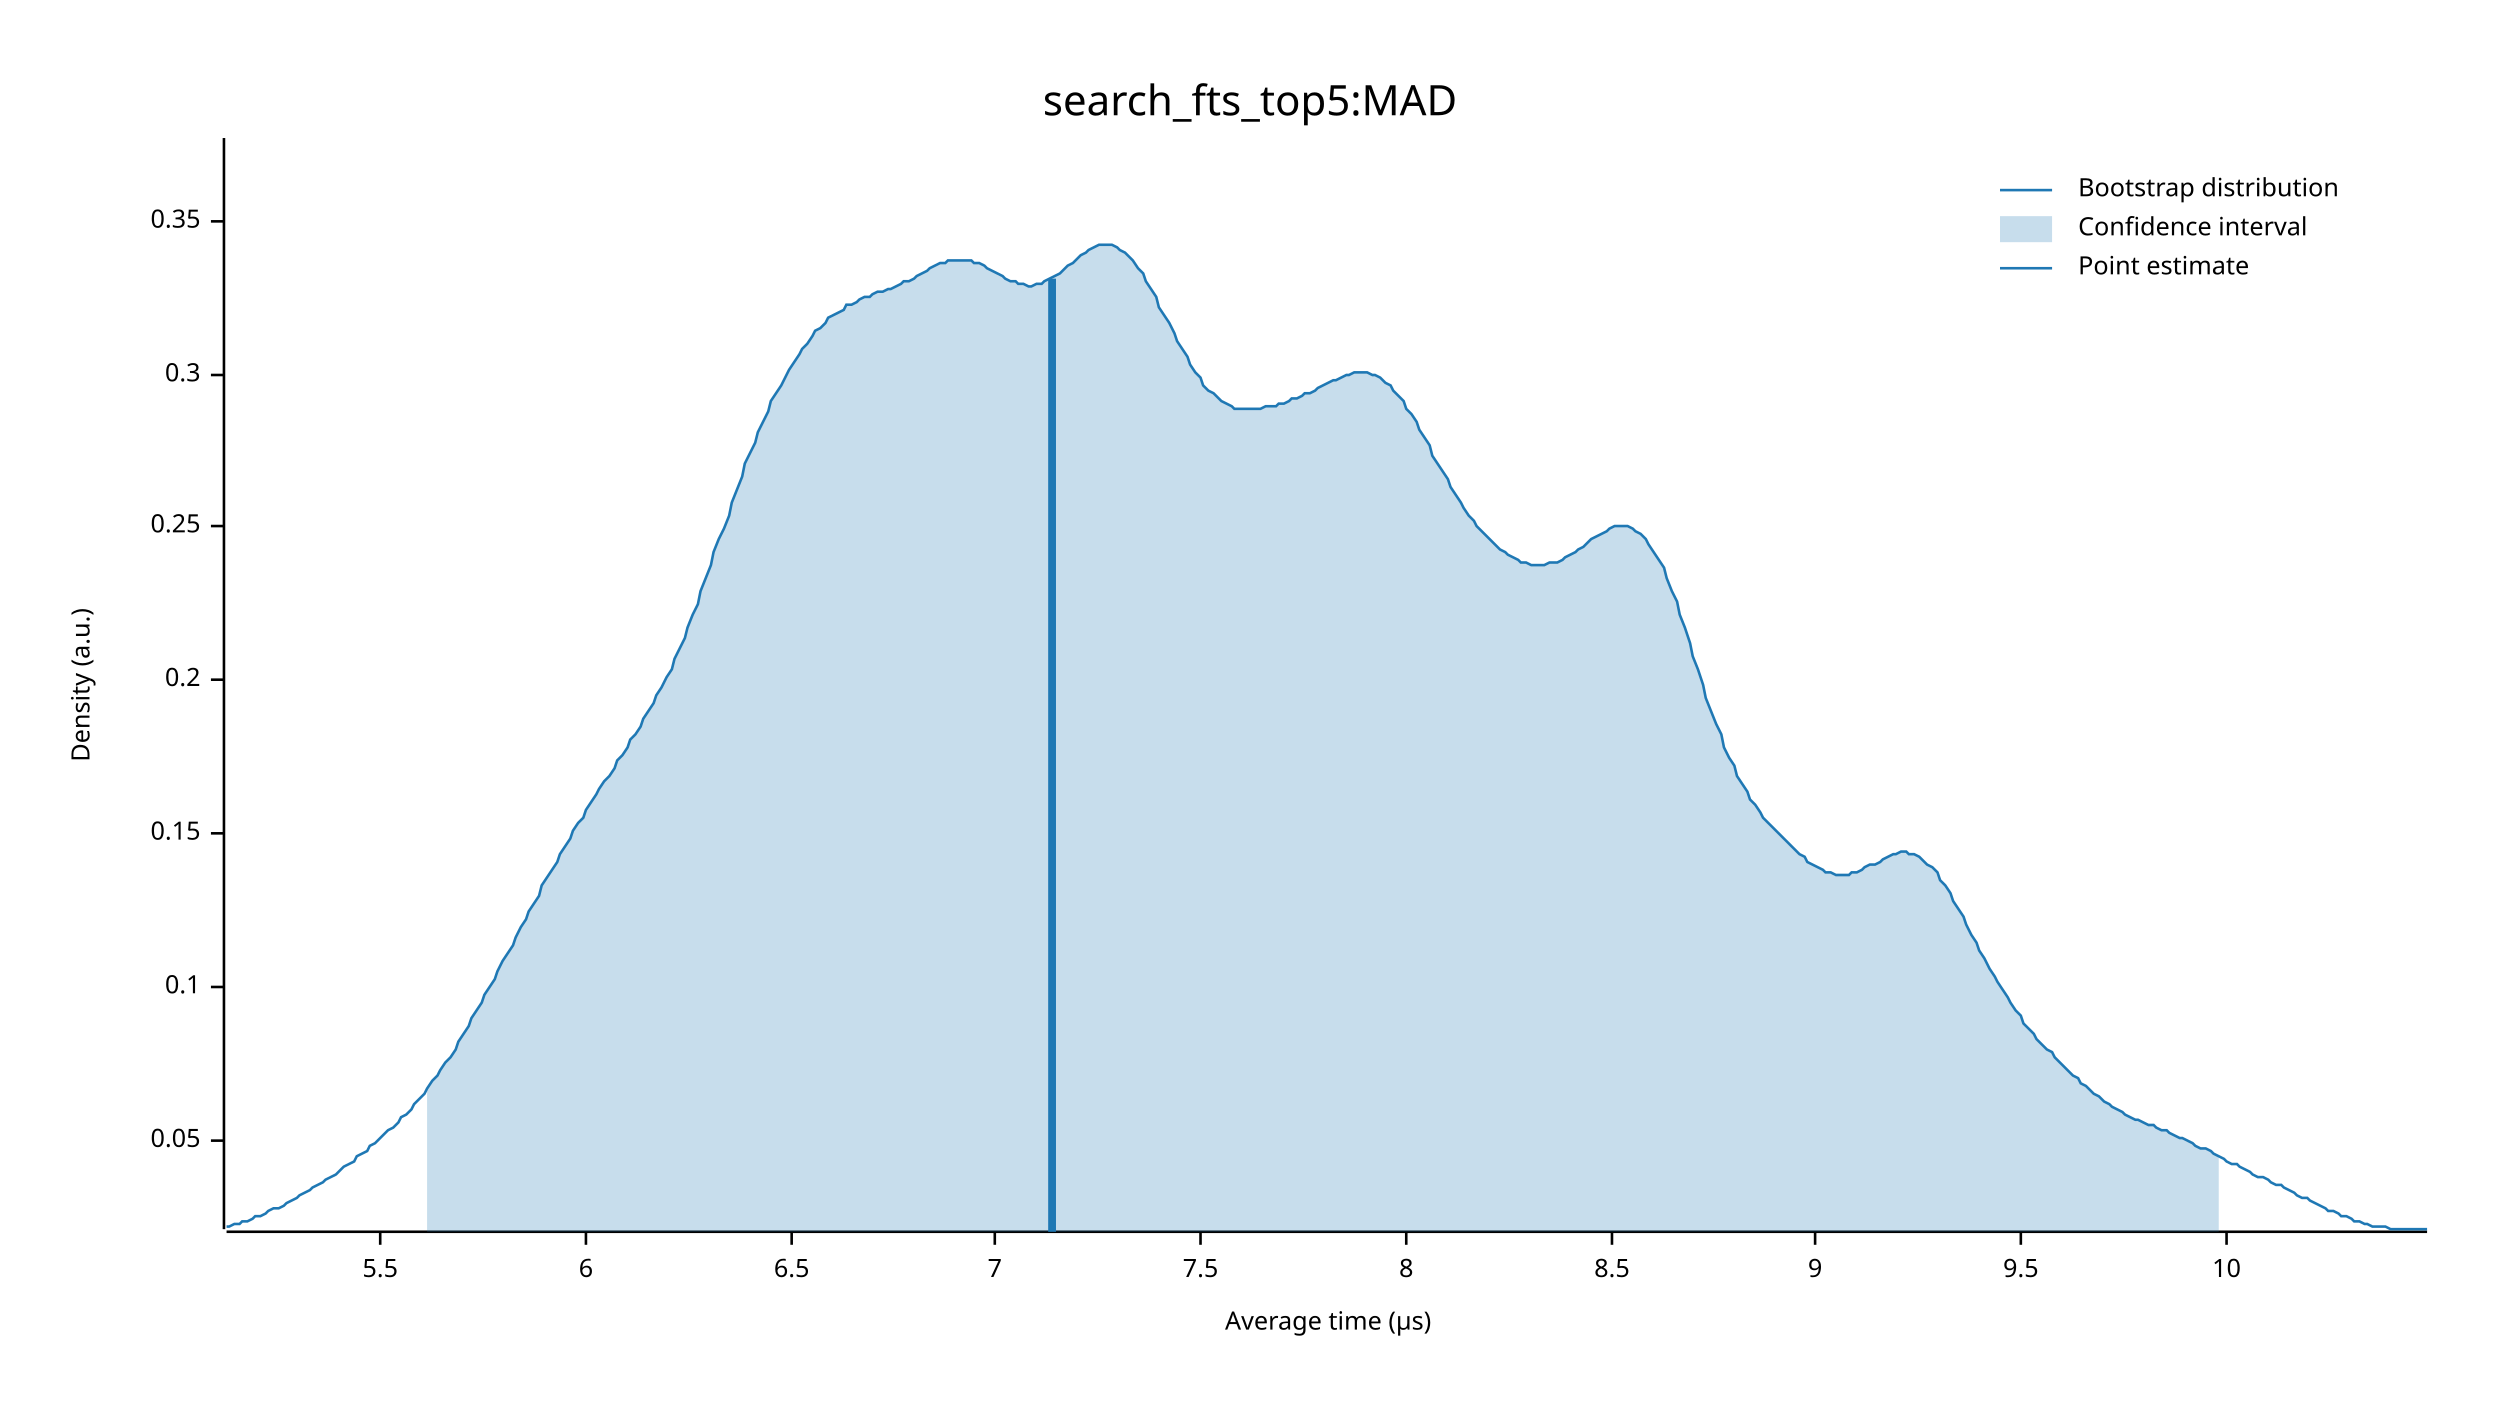
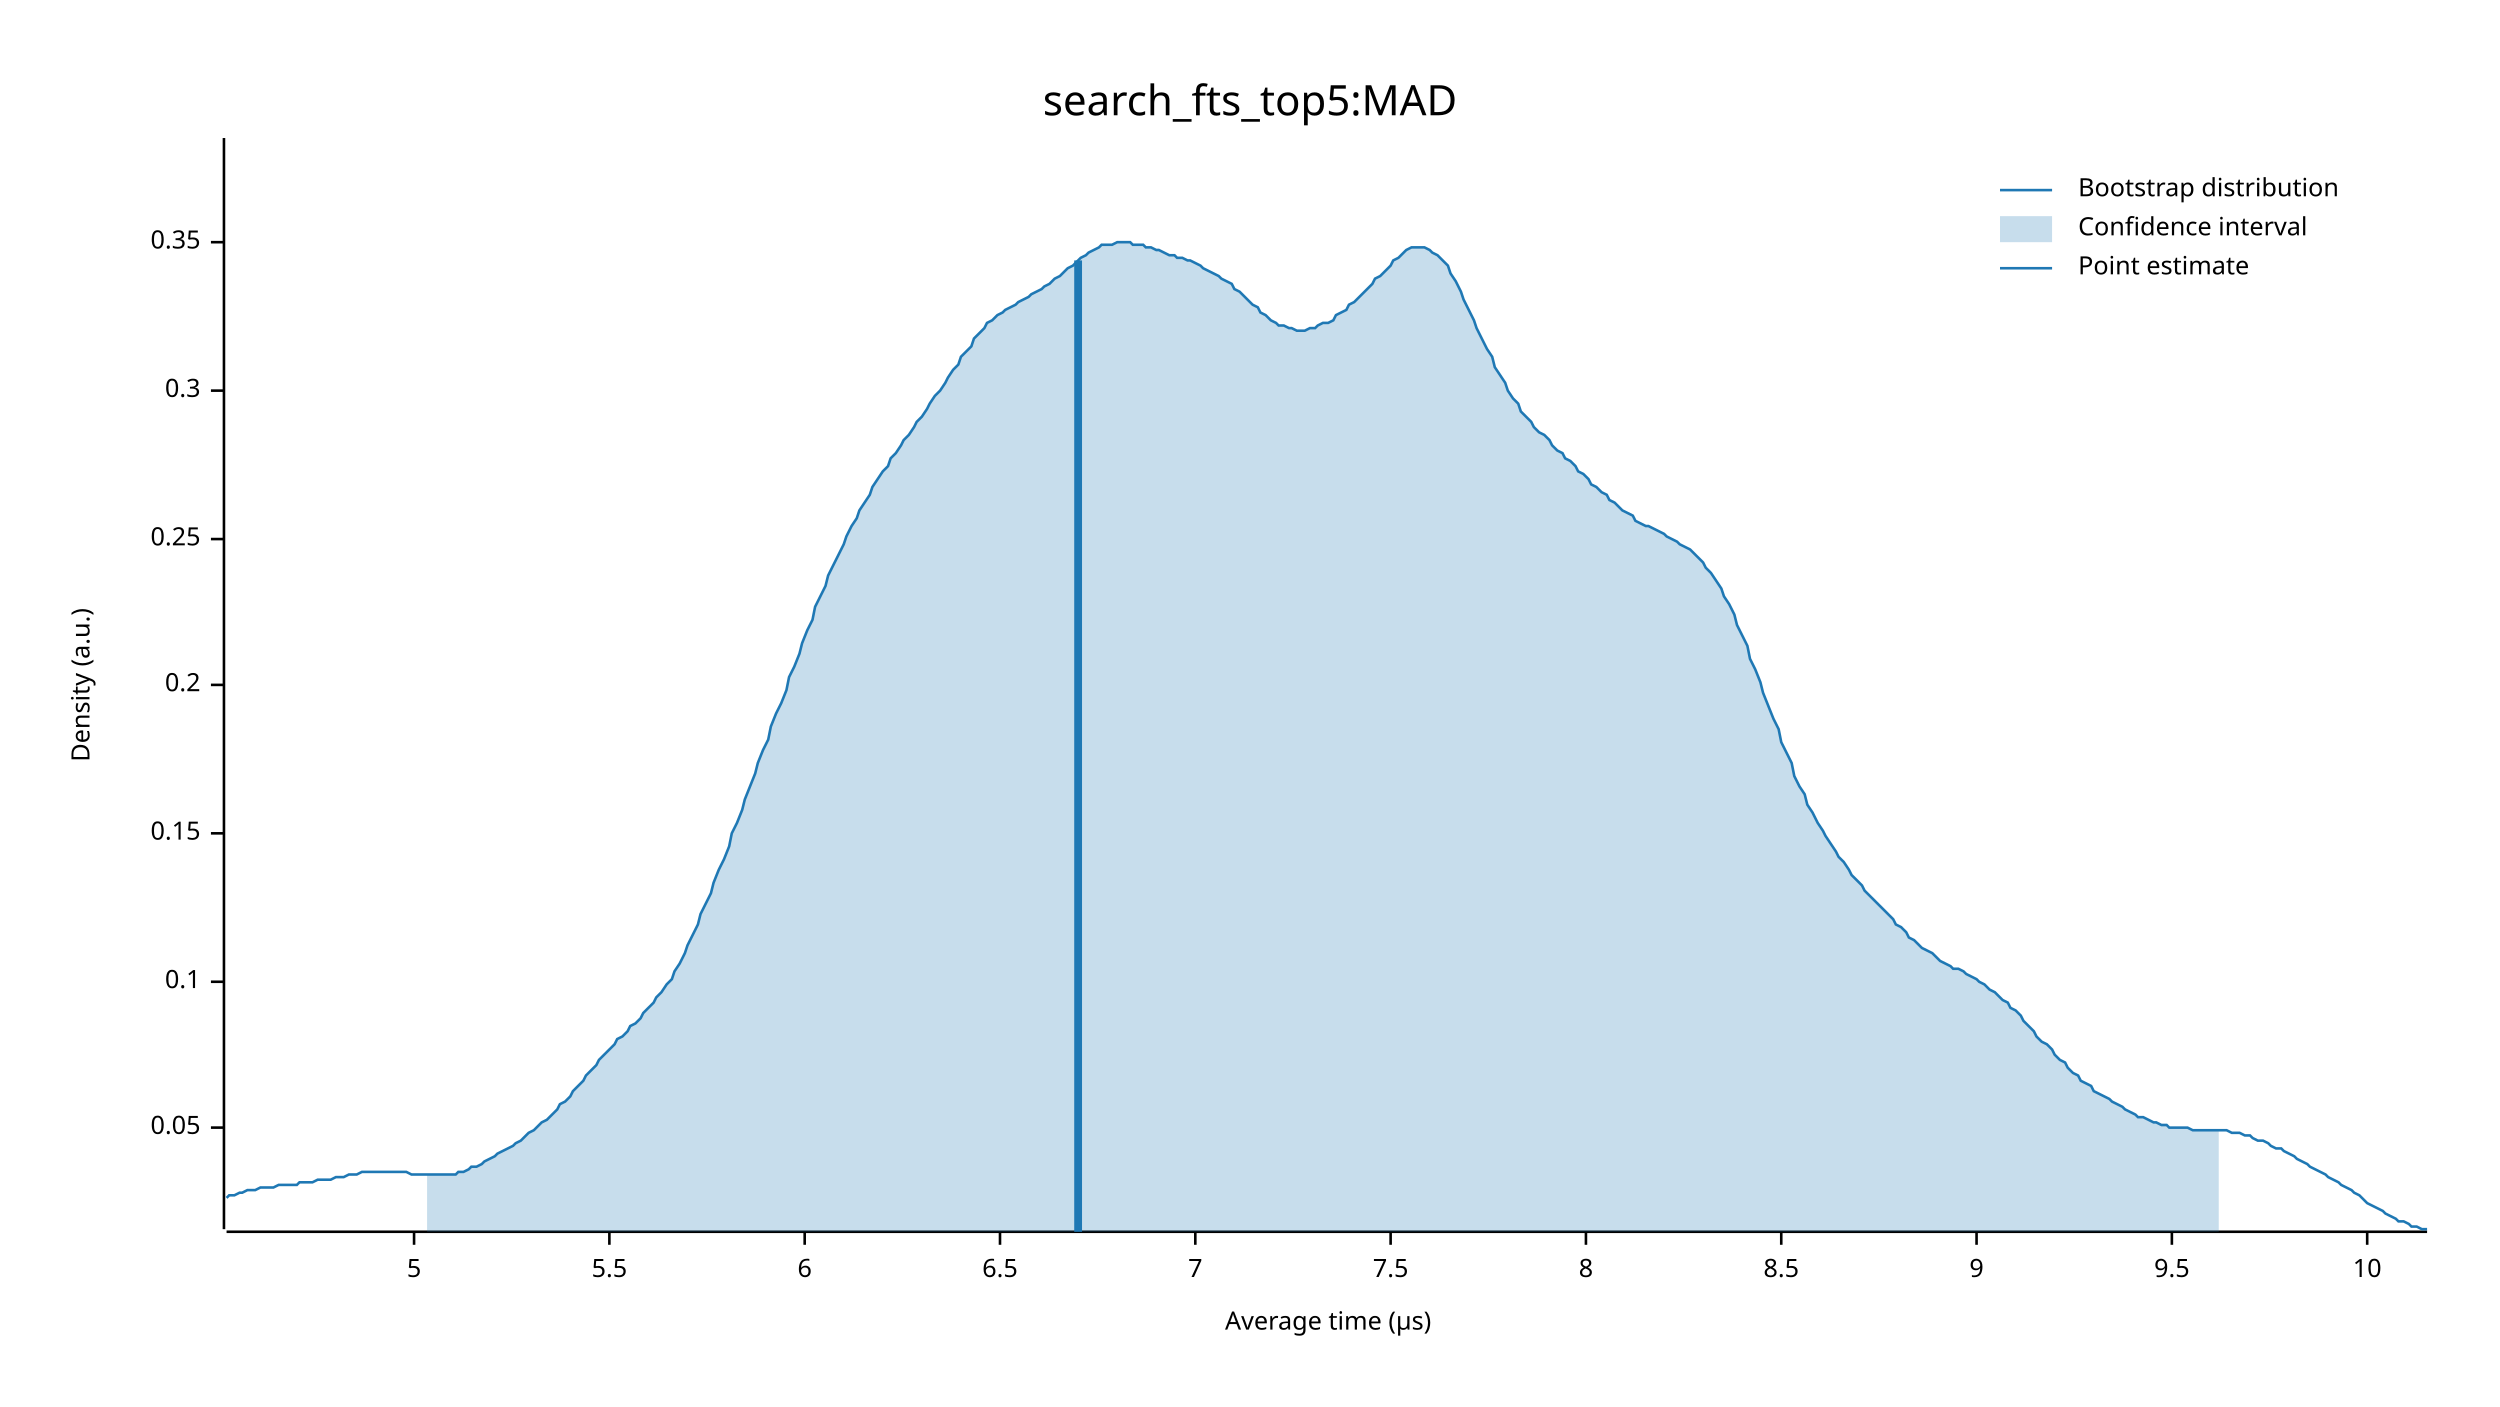
<svg xmlns="http://www.w3.org/2000/svg" width="960" height="540" viewBox="0 0 960 540">
  <text x="480" y="32" dy="0.76em" text-anchor="middle" font-family="sans-serif" font-size="16.129" opacity="1" fill="#000000">
search_fts_top5:MAD
</text>
  <text x="27" y="263" dy="0.76em" text-anchor="middle" font-family="sans-serif" font-size="9.677" opacity="1" fill="#000000" transform="rotate(270, 27, 263)">
Density (a.u.)
</text>
  <text x="510" y="513" dy="-0.5ex" text-anchor="middle" font-family="sans-serif" font-size="9.677" opacity="1" fill="#000000">
Average time (µs)
</text>
  <polyline fill="none" opacity="1" stroke="#000000" stroke-width="1" points="86,53 86,472 " />
-   <text x="77" y="438" dy="0.5ex" text-anchor="end" font-family="sans-serif" font-size="9.677" opacity="1" fill="#000000">
+   <text x="77" y="433" dy="0.5ex" text-anchor="end" font-family="sans-serif" font-size="9.677" opacity="1" fill="#000000">
0.05
</text>
-   <polyline fill="none" opacity="1" stroke="#000000" stroke-width="1" points="81,438 86,438 " />
-   <text x="77" y="379" dy="0.5ex" text-anchor="end" font-family="sans-serif" font-size="9.677" opacity="1" fill="#000000">
+   <polyline fill="none" opacity="1" stroke="#000000" stroke-width="1" points="81,433 86,433 " />
+   <text x="77" y="377" dy="0.5ex" text-anchor="end" font-family="sans-serif" font-size="9.677" opacity="1" fill="#000000">
0.1
</text>
-   <polyline fill="none" opacity="1" stroke="#000000" stroke-width="1" points="81,379 86,379 " />
+   <polyline fill="none" opacity="1" stroke="#000000" stroke-width="1" points="81,377 86,377 " />
  <text x="77" y="320" dy="0.5ex" text-anchor="end" font-family="sans-serif" font-size="9.677" opacity="1" fill="#000000">
0.15
</text>
  <polyline fill="none" opacity="1" stroke="#000000" stroke-width="1" points="81,320 86,320 " />
-   <text x="77" y="261" dy="0.5ex" text-anchor="end" font-family="sans-serif" font-size="9.677" opacity="1" fill="#000000">
+   <text x="77" y="263" dy="0.5ex" text-anchor="end" font-family="sans-serif" font-size="9.677" opacity="1" fill="#000000">
0.2
</text>
-   <polyline fill="none" opacity="1" stroke="#000000" stroke-width="1" points="81,261 86,261 " />
-   <text x="77" y="202" dy="0.5ex" text-anchor="end" font-family="sans-serif" font-size="9.677" opacity="1" fill="#000000">
+   <polyline fill="none" opacity="1" stroke="#000000" stroke-width="1" points="81,263 86,263 " />
+   <text x="77" y="207" dy="0.5ex" text-anchor="end" font-family="sans-serif" font-size="9.677" opacity="1" fill="#000000">
0.25
</text>
-   <polyline fill="none" opacity="1" stroke="#000000" stroke-width="1" points="81,202 86,202 " />
-   <text x="77" y="144" dy="0.5ex" text-anchor="end" font-family="sans-serif" font-size="9.677" opacity="1" fill="#000000">
+   <polyline fill="none" opacity="1" stroke="#000000" stroke-width="1" points="81,207 86,207 " />
+   <text x="77" y="150" dy="0.5ex" text-anchor="end" font-family="sans-serif" font-size="9.677" opacity="1" fill="#000000">
0.3
</text>
-   <polyline fill="none" opacity="1" stroke="#000000" stroke-width="1" points="81,144 86,144 " />
-   <text x="77" y="85" dy="0.5ex" text-anchor="end" font-family="sans-serif" font-size="9.677" opacity="1" fill="#000000">
+   <polyline fill="none" opacity="1" stroke="#000000" stroke-width="1" points="81,150 86,150 " />
+   <text x="77" y="93" dy="0.5ex" text-anchor="end" font-family="sans-serif" font-size="9.677" opacity="1" fill="#000000">
0.35
</text>
-   <polyline fill="none" opacity="1" stroke="#000000" stroke-width="1" points="81,85 86,85 " />
+   <polyline fill="none" opacity="1" stroke="#000000" stroke-width="1" points="81,93 86,93 " />
  <polyline fill="none" opacity="1" stroke="#000000" stroke-width="1" points="87,473 932,473 " />
-   <text x="146" y="483" dy="0.76em" text-anchor="middle" font-family="sans-serif" font-size="9.677" opacity="1" fill="#000000">
+   <text x="159" y="483" dy="0.76em" text-anchor="middle" font-family="sans-serif" font-size="9.677" opacity="1" fill="#000000">
+ 5
+ </text>
+   <polyline fill="none" opacity="1" stroke="#000000" stroke-width="1" points="159,473 159,478 " />
+   <text x="234" y="483" dy="0.76em" text-anchor="middle" font-family="sans-serif" font-size="9.677" opacity="1" fill="#000000">
5.5
</text>
-   <polyline fill="none" opacity="1" stroke="#000000" stroke-width="1" points="146,473 146,478 " />
-   <text x="225" y="483" dy="0.76em" text-anchor="middle" font-family="sans-serif" font-size="9.677" opacity="1" fill="#000000">
+   <polyline fill="none" opacity="1" stroke="#000000" stroke-width="1" points="234,473 234,478 " />
+   <text x="309" y="483" dy="0.76em" text-anchor="middle" font-family="sans-serif" font-size="9.677" opacity="1" fill="#000000">
6
</text>
-   <polyline fill="none" opacity="1" stroke="#000000" stroke-width="1" points="225,473 225,478 " />
-   <text x="304" y="483" dy="0.76em" text-anchor="middle" font-family="sans-serif" font-size="9.677" opacity="1" fill="#000000">
+   <polyline fill="none" opacity="1" stroke="#000000" stroke-width="1" points="309,473 309,478 " />
+   <text x="384" y="483" dy="0.76em" text-anchor="middle" font-family="sans-serif" font-size="9.677" opacity="1" fill="#000000">
6.5
</text>
-   <polyline fill="none" opacity="1" stroke="#000000" stroke-width="1" points="304,473 304,478 " />
-   <text x="382" y="483" dy="0.76em" text-anchor="middle" font-family="sans-serif" font-size="9.677" opacity="1" fill="#000000">
+   <polyline fill="none" opacity="1" stroke="#000000" stroke-width="1" points="384,473 384,478 " />
+   <text x="459" y="483" dy="0.76em" text-anchor="middle" font-family="sans-serif" font-size="9.677" opacity="1" fill="#000000">
7
</text>
-   <polyline fill="none" opacity="1" stroke="#000000" stroke-width="1" points="382,473 382,478 " />
-   <text x="461" y="483" dy="0.76em" text-anchor="middle" font-family="sans-serif" font-size="9.677" opacity="1" fill="#000000">
+   <polyline fill="none" opacity="1" stroke="#000000" stroke-width="1" points="459,473 459,478 " />
+   <text x="534" y="483" dy="0.76em" text-anchor="middle" font-family="sans-serif" font-size="9.677" opacity="1" fill="#000000">
7.5
</text>
-   <polyline fill="none" opacity="1" stroke="#000000" stroke-width="1" points="461,473 461,478 " />
-   <text x="540" y="483" dy="0.76em" text-anchor="middle" font-family="sans-serif" font-size="9.677" opacity="1" fill="#000000">
+   <polyline fill="none" opacity="1" stroke="#000000" stroke-width="1" points="534,473 534,478 " />
+   <text x="609" y="483" dy="0.76em" text-anchor="middle" font-family="sans-serif" font-size="9.677" opacity="1" fill="#000000">
8
</text>
-   <polyline fill="none" opacity="1" stroke="#000000" stroke-width="1" points="540,473 540,478 " />
-   <text x="619" y="483" dy="0.76em" text-anchor="middle" font-family="sans-serif" font-size="9.677" opacity="1" fill="#000000">
+   <polyline fill="none" opacity="1" stroke="#000000" stroke-width="1" points="609,473 609,478 " />
+   <text x="684" y="483" dy="0.76em" text-anchor="middle" font-family="sans-serif" font-size="9.677" opacity="1" fill="#000000">
8.5
</text>
-   <polyline fill="none" opacity="1" stroke="#000000" stroke-width="1" points="619,473 619,478 " />
-   <text x="697" y="483" dy="0.76em" text-anchor="middle" font-family="sans-serif" font-size="9.677" opacity="1" fill="#000000">
+   <polyline fill="none" opacity="1" stroke="#000000" stroke-width="1" points="684,473 684,478 " />
+   <text x="759" y="483" dy="0.76em" text-anchor="middle" font-family="sans-serif" font-size="9.677" opacity="1" fill="#000000">
9
</text>
-   <polyline fill="none" opacity="1" stroke="#000000" stroke-width="1" points="697,473 697,478 " />
-   <text x="776" y="483" dy="0.76em" text-anchor="middle" font-family="sans-serif" font-size="9.677" opacity="1" fill="#000000">
+   <polyline fill="none" opacity="1" stroke="#000000" stroke-width="1" points="759,473 759,478 " />
+   <text x="834" y="483" dy="0.76em" text-anchor="middle" font-family="sans-serif" font-size="9.677" opacity="1" fill="#000000">
9.5
</text>
-   <polyline fill="none" opacity="1" stroke="#000000" stroke-width="1" points="776,473 776,478 " />
-   <text x="855" y="483" dy="0.76em" text-anchor="middle" font-family="sans-serif" font-size="9.677" opacity="1" fill="#000000">
+   <polyline fill="none" opacity="1" stroke="#000000" stroke-width="1" points="834,473 834,478 " />
+   <text x="909" y="483" dy="0.76em" text-anchor="middle" font-family="sans-serif" font-size="9.677" opacity="1" fill="#000000">
10
</text>
-   <polyline fill="none" opacity="1" stroke="#000000" stroke-width="1" points="855,473 855,478 " />
-   <polyline fill="none" opacity="1" stroke="#1F78B4" stroke-width="1" points="87,471 88,471 90,470 92,470 93,469 95,469 97,468 98,467 100,467 102,466 103,465 105,464 107,464 109,463 110,462 112,461 114,460 115,459 117,458 119,457 120,456 122,455 124,454 125,453 127,452 129,451 131,449 132,448 134,447 136,446 137,444 139,443 141,442 142,440 144,439 146,437 147,436 149,434 151,433 153,431 154,429 156,428 158,426 159,424 161,422 163,420 164,418 166,415 168,413 169,411 171,408 173,406 175,403 176,400 178,397 180,394 181,391 183,388 185,385 186,382 188,379 190,376 191,373 193,369 195,366 197,363 198,360 200,356 202,353 203,350 205,347 207,344 208,340 210,337 212,334 214,331 215,328 217,325 219,322 220,319 222,316 224,314 225,311 227,308 229,305 230,303 232,300 234,298 236,295 237,292 239,290 241,287 242,284 244,282 246,279 247,276 249,273 251,270 252,267 254,264 256,260 258,257 259,253 261,249 263,245 264,241 266,236 268,232 269,227 271,222 273,217 274,212 276,207 278,203 280,198 281,193 283,188 285,183 286,178 288,174 290,170 291,166 293,162 295,158 296,154 298,151 300,148 302,144 303,142 305,139 307,136 308,134 310,132 312,129 313,127 315,126 317,124 318,122 320,121 322,120 324,119 325,117 327,117 329,116 330,115 332,114 334,114 335,113 337,112 339,112 341,111 342,111 344,110 346,109 347,108 349,108 351,107 352,106 354,105 356,104 357,103 359,102 361,101 363,101 364,100 366,100 368,100 369,100 371,100 373,100 374,101 376,101 378,102 379,103 381,104 383,105 385,106 386,107 388,108 390,108 391,109 393,109 395,110 396,110 398,109 400,109 401,108 403,107 405,106 407,105 408,104 410,102 412,101 413,100 415,98 417,97 418,96 420,95 422,94 423,94 425,94 427,94 429,95 430,96 432,97 434,99 435,100 437,103 439,105 440,108 442,111 444,114 445,118 447,121 449,124 451,128 452,131 454,134 456,137 457,140 459,143 461,145 462,148 464,150 466,151 468,153 469,154 471,155 473,156 474,157 476,157 478,157 479,157 481,157 483,157 484,157 486,156 488,156 490,156 491,155 493,155 495,154 496,153 498,153 500,152 501,151 503,151 505,150 506,149 508,148 510,147 512,146 513,146 515,145 517,144 518,144 520,143 522,143 523,143 525,143 527,144 528,144 530,145 532,147 534,148 535,150 537,152 539,154 540,157 542,159 544,162 545,165 547,168 549,171 550,175 552,178 554,181 556,184 557,187 559,190 561,193 562,195 564,198 566,200 567,202 569,204 571,206 573,208 574,209 576,211 578,212 579,213 581,214 583,215 584,216 586,216 588,217 589,217 591,217 593,217 595,216 596,216 598,216 600,215 601,214 603,213 605,212 606,211 608,210 610,208 611,207 613,206 615,205 617,204 618,203 620,202 622,202 623,202 625,202 627,203 628,204 630,205 632,207 633,209 635,212 637,215 639,218 640,222 642,227 644,231 645,236 647,241 649,247 650,252 652,257 654,263 655,268 657,273 659,278 661,282 662,287 664,291 666,294 667,298 669,301 671,304 672,307 674,309 676,312 677,314 679,316 681,318 683,320 684,321 686,323 688,325 689,326 691,328 693,329 694,331 696,332 698,333 700,334 701,335 703,335 705,336 706,336 708,336 710,336 711,335 713,335 715,334 716,333 718,332 720,332 722,331 723,330 725,329 727,328 728,328 730,327 732,327 733,328 735,328 737,329 738,330 740,332 742,333 744,335 745,338 747,340 749,343 750,346 752,349 754,352 755,355 757,359 759,362 760,365 762,368 764,372 766,375 767,377 769,380 771,383 772,385 774,388 776,390 777,393 779,395 781,397 782,399 784,401 786,403 788,404 789,406 791,408 793,410 794,411 796,413 798,414 799,416 801,417 803,419 804,420 806,421 808,423 810,424 811,425 813,426 815,427 816,428 818,429 820,430 821,430 823,431 825,432 827,432 828,433 830,434 832,434 833,435 835,436 837,437 838,437 840,438 842,439 843,440 845,441 847,441 849,442 850,443 852,444 854,445 855,446 857,447 859,447 860,448 862,449 864,450 865,451 867,452 869,452 871,453 872,454 874,455 876,455 877,456 879,457 881,458 882,459 884,460 886,460 887,461 889,462 891,463 893,464 894,465 896,465 898,466 899,467 901,467 903,468 904,469 906,469 908,470 909,470 911,471 913,471 915,471 916,471 918,472 920,472 921,472 923,472 925,472 926,472 928,472 930,472 932,472 " />
-   <polygon opacity="0.25" fill="#1F78B4" points="164,418 166,415 168,413 169,411 171,408 173,406 175,403 176,400 178,397 180,394 181,391 183,388 185,385 186,382 188,379 190,376 191,373 193,369 195,366 197,363 198,360 200,356 202,353 203,350 205,347 207,344 208,340 210,337 212,334 214,331 215,328 217,325 219,322 220,319 222,316 224,314 225,311 227,308 229,305 230,303 232,300 234,298 236,295 237,292 239,290 241,287 242,284 244,282 246,279 247,276 249,273 251,270 252,267 254,264 256,260 258,257 259,253 261,249 263,245 264,241 266,236 268,232 269,227 271,222 273,217 274,212 276,207 278,203 280,198 281,193 283,188 285,183 286,178 288,174 290,170 291,166 293,162 295,158 296,154 298,151 300,148 302,144 303,142 305,139 307,136 308,134 310,132 312,129 313,127 315,126 317,124 318,122 320,121 322,120 324,119 325,117 327,117 329,116 330,115 332,114 334,114 335,113 337,112 339,112 341,111 342,111 344,110 346,109 347,108 349,108 351,107 352,106 354,105 356,104 357,103 359,102 361,101 363,101 364,100 366,100 368,100 369,100 371,100 373,100 374,101 376,101 378,102 379,103 381,104 383,105 385,106 386,107 388,108 390,108 391,109 393,109 395,110 396,110 398,109 400,109 401,108 403,107 405,106 407,105 408,104 410,102 412,101 413,100 415,98 417,97 418,96 420,95 422,94 423,94 425,94 427,94 429,95 430,96 432,97 434,99 435,100 437,103 439,105 440,108 442,111 444,114 445,118 447,121 449,124 451,128 452,131 454,134 456,137 457,140 459,143 461,145 462,148 464,150 466,151 468,153 469,154 471,155 473,156 474,157 476,157 478,157 479,157 481,157 483,157 484,157 486,156 488,156 490,156 491,155 493,155 495,154 496,153 498,153 500,152 501,151 503,151 505,150 506,149 508,148 510,147 512,146 513,146 515,145 517,144 518,144 520,143 522,143 523,143 525,143 527,144 528,144 530,145 532,147 534,148 535,150 537,152 539,154 540,157 542,159 544,162 545,165 547,168 549,171 550,175 552,178 554,181 556,184 557,187 559,190 561,193 562,195 564,198 566,200 567,202 569,204 571,206 573,208 574,209 576,211 578,212 579,213 581,214 583,215 584,216 586,216 588,217 589,217 591,217 593,217 595,216 596,216 598,216 600,215 601,214 603,213 605,212 606,211 608,210 610,208 611,207 613,206 615,205 617,204 618,203 620,202 622,202 623,202 625,202 627,203 628,204 630,205 632,207 633,209 635,212 637,215 639,218 640,222 642,227 644,231 645,236 647,241 649,247 650,252 652,257 654,263 655,268 657,273 659,278 661,282 662,287 664,291 666,294 667,298 669,301 671,304 672,307 674,309 676,312 677,314 679,316 681,318 683,320 684,321 686,323 688,325 689,326 691,328 693,329 694,331 696,332 698,333 700,334 701,335 703,335 705,336 706,336 708,336 710,336 711,335 713,335 715,334 716,333 718,332 720,332 722,331 723,330 725,329 727,328 728,328 730,327 732,327 733,328 735,328 737,329 738,330 740,332 742,333 744,335 745,338 747,340 749,343 750,346 752,349 754,352 755,355 757,359 759,362 760,365 762,368 764,372 766,375 767,377 769,380 771,383 772,385 774,388 776,390 777,393 779,395 781,397 782,399 784,401 786,403 788,404 789,406 791,408 793,410 794,411 796,413 798,414 799,416 801,417 803,419 804,420 806,421 808,423 810,424 811,425 813,426 815,427 816,428 818,429 820,430 821,430 823,431 825,432 827,432 828,433 830,434 832,434 833,435 835,436 837,437 838,437 840,438 842,439 843,440 845,441 847,441 849,442 850,443 852,444 852,473 164,473 " />
-   <polyline fill="none" opacity="1" stroke="#1F78B4" stroke-width="3" points="404,473 404,107 " />
+   <polyline fill="none" opacity="1" stroke="#000000" stroke-width="1" points="909,473 909,478 " />
+   <polyline fill="none" opacity="1" stroke="#1F78B4" stroke-width="1" points="87,460 88,459 90,459 92,458 93,458 95,457 97,457 98,457 100,456 102,456 103,456 105,456 107,455 109,455 110,455 112,455 114,455 115,454 117,454 119,454 120,454 122,453 124,453 125,453 127,453 129,452 131,452 132,452 134,451 136,451 137,451 139,450 141,450 142,450 144,450 146,450 147,450 149,450 151,450 153,450 154,450 156,450 158,451 159,451 161,451 163,451 164,451 166,451 168,451 169,451 171,451 173,451 175,451 176,450 178,450 180,449 181,448 183,448 185,447 186,446 188,445 190,444 191,443 193,442 195,441 197,440 198,439 200,438 202,436 203,435 205,434 207,432 208,431 210,430 212,428 214,426 215,424 217,423 219,421 220,419 222,417 224,415 225,413 227,411 229,409 230,407 232,405 234,403 236,401 237,399 239,398 241,396 242,394 244,393 246,391 247,389 249,387 251,385 252,383 254,381 256,378 258,376 259,373 261,370 263,366 264,363 266,359 268,355 269,351 271,347 273,343 274,339 276,334 278,330 280,325 281,320 283,316 285,311 286,307 288,302 290,297 291,293 293,288 295,284 296,279 298,274 300,270 302,265 303,260 305,256 307,251 308,247 310,242 312,238 313,233 315,229 317,225 318,221 320,217 322,213 324,209 325,206 327,202 329,199 330,196 332,193 334,190 335,187 337,184 339,181 341,179 342,176 344,174 346,171 347,169 349,167 351,164 352,162 354,160 356,157 357,155 359,152 361,150 363,147 364,145 366,142 368,140 369,137 371,135 373,133 374,130 376,128 378,126 379,124 381,123 383,121 385,120 386,119 388,118 390,117 391,116 393,115 395,114 396,113 398,112 400,111 401,110 403,109 405,107 407,106 408,105 410,103 412,102 413,101 415,99 417,98 418,97 420,96 422,95 423,94 425,94 427,94 429,93 430,93 432,93 434,93 435,94 437,94 439,94 440,95 442,95 444,96 445,96 447,97 449,98 451,98 452,99 454,99 456,100 457,100 459,101 461,102 462,103 464,104 466,105 468,106 469,107 471,108 473,109 474,111 476,112 478,114 479,115 481,117 483,118 484,120 486,121 488,123 490,124 491,125 493,125 495,126 496,126 498,127 500,127 501,127 503,126 505,126 506,125 508,124 510,124 512,123 513,121 515,120 517,119 518,117 520,116 522,114 523,113 525,111 527,109 528,107 530,106 532,104 534,102 535,100 537,99 539,97 540,96 542,95 544,95 545,95 547,95 549,96 550,97 552,98 554,100 556,102 557,105 559,108 561,112 562,115 564,119 566,123 567,126 569,130 571,134 573,137 574,141 576,144 578,147 579,150 581,153 583,155 584,158 586,160 588,162 589,164 591,166 593,167 595,169 596,171 598,173 600,174 601,176 603,177 605,179 606,181 608,182 610,184 611,186 613,187 615,189 617,190 618,192 620,193 622,195 623,196 625,197 627,198 628,200 630,201 632,202 633,202 635,203 637,204 639,205 640,206 642,207 644,208 645,209 647,210 649,211 650,212 652,214 654,216 655,218 657,220 659,223 661,226 662,229 664,232 666,236 667,240 669,244 671,248 672,253 674,257 676,262 677,266 679,271 681,276 683,280 684,285 686,289 688,293 689,298 691,302 693,305 694,309 696,312 698,316 700,319 701,321 703,324 705,327 706,329 708,331 710,334 711,336 713,338 715,340 716,342 718,344 720,346 722,348 723,349 725,351 727,353 728,355 730,356 732,358 733,360 735,361 737,363 738,364 740,365 742,366 744,368 745,369 747,370 749,371 750,372 752,372 754,373 755,374 757,375 759,376 760,377 762,378 764,380 766,381 767,382 769,384 771,385 772,387 774,388 776,390 777,392 779,394 781,396 782,398 784,400 786,401 788,403 789,405 791,407 793,408 794,410 796,412 798,413 799,415 801,416 803,417 804,419 806,420 808,421 810,422 811,423 813,424 815,425 816,426 818,427 820,428 821,429 823,429 825,430 827,431 828,431 830,432 832,432 833,433 835,433 837,433 838,433 840,433 842,434 843,434 845,434 847,434 849,434 850,434 852,434 854,434 855,434 857,435 859,435 860,435 862,436 864,436 865,437 867,438 869,438 871,439 872,440 874,441 876,441 877,442 879,443 881,444 882,445 884,446 886,447 887,448 889,449 891,450 893,451 894,452 896,453 898,454 899,455 901,456 903,457 904,458 906,459 908,461 909,462 911,463 913,464 915,465 916,466 918,467 920,468 921,469 923,469 925,470 926,471 928,471 930,472 932,472 " />
+   <polygon opacity="0.25" fill="#1F78B4" points="164,451 166,451 168,451 169,451 171,451 173,451 175,451 176,450 178,450 180,449 181,448 183,448 185,447 186,446 188,445 190,444 191,443 193,442 195,441 197,440 198,439 200,438 202,436 203,435 205,434 207,432 208,431 210,430 212,428 214,426 215,424 217,423 219,421 220,419 222,417 224,415 225,413 227,411 229,409 230,407 232,405 234,403 236,401 237,399 239,398 241,396 242,394 244,393 246,391 247,389 249,387 251,385 252,383 254,381 256,378 258,376 259,373 261,370 263,366 264,363 266,359 268,355 269,351 271,347 273,343 274,339 276,334 278,330 280,325 281,320 283,316 285,311 286,307 288,302 290,297 291,293 293,288 295,284 296,279 298,274 300,270 302,265 303,260 305,256 307,251 308,247 310,242 312,238 313,233 315,229 317,225 318,221 320,217 322,213 324,209 325,206 327,202 329,199 330,196 332,193 334,190 335,187 337,184 339,181 341,179 342,176 344,174 346,171 347,169 349,167 351,164 352,162 354,160 356,157 357,155 359,152 361,150 363,147 364,145 366,142 368,140 369,137 371,135 373,133 374,130 376,128 378,126 379,124 381,123 383,121 385,120 386,119 388,118 390,117 391,116 393,115 395,114 396,113 398,112 400,111 401,110 403,109 405,107 407,106 408,105 410,103 412,102 413,101 415,99 417,98 418,97 420,96 422,95 423,94 425,94 427,94 429,93 430,93 432,93 434,93 435,94 437,94 439,94 440,95 442,95 444,96 445,96 447,97 449,98 451,98 452,99 454,99 456,100 457,100 459,101 461,102 462,103 464,104 466,105 468,106 469,107 471,108 473,109 474,111 476,112 478,114 479,115 481,117 483,118 484,120 486,121 488,123 490,124 491,125 493,125 495,126 496,126 498,127 500,127 501,127 503,126 505,126 506,125 508,124 510,124 512,123 513,121 515,120 517,119 518,117 520,116 522,114 523,113 525,111 527,109 528,107 530,106 532,104 534,102 535,100 537,99 539,97 540,96 542,95 544,95 545,95 547,95 549,96 550,97 552,98 554,100 556,102 557,105 559,108 561,112 562,115 564,119 566,123 567,126 569,130 571,134 573,137 574,141 576,144 578,147 579,150 581,153 583,155 584,158 586,160 588,162 589,164 591,166 593,167 595,169 596,171 598,173 600,174 601,176 603,177 605,179 606,181 608,182 610,184 611,186 613,187 615,189 617,190 618,192 620,193 622,195 623,196 625,197 627,198 628,200 630,201 632,202 633,202 635,203 637,204 639,205 640,206 642,207 644,208 645,209 647,210 649,211 650,212 652,214 654,216 655,218 657,220 659,223 661,226 662,229 664,232 666,236 667,240 669,244 671,248 672,253 674,257 676,262 677,266 679,271 681,276 683,280 684,285 686,289 688,293 689,298 691,302 693,305 694,309 696,312 698,316 700,319 701,321 703,324 705,327 706,329 708,331 710,334 711,336 713,338 715,340 716,342 718,344 720,346 722,348 723,349 725,351 727,353 728,355 730,356 732,358 733,360 735,361 737,363 738,364 740,365 742,366 744,368 745,369 747,370 749,371 750,372 752,372 754,373 755,374 757,375 759,376 760,377 762,378 764,380 766,381 767,382 769,384 771,385 772,387 774,388 776,390 777,392 779,394 781,396 782,398 784,400 786,401 788,403 789,405 791,407 793,408 794,410 796,412 798,413 799,415 801,416 803,417 804,419 806,420 808,421 810,422 811,423 813,424 815,425 816,426 818,427 820,428 821,429 823,429 825,430 827,431 828,431 830,432 832,432 833,433 835,433 837,433 838,433 840,433 842,434 843,434 845,434 847,434 849,434 850,434 852,434 852,473 164,473 " />
+   <polyline fill="none" opacity="1" stroke="#1F78B4" stroke-width="3" points="414,473 414,100 " />
  <text x="798" y="68" dy="0.76em" text-anchor="start" font-family="sans-serif" font-size="9.677" opacity="1" fill="#000000">
Bootstrap distribution
</text>
  <text x="798" y="83" dy="0.76em" text-anchor="start" font-family="sans-serif" font-size="9.677" opacity="1" fill="#000000">
Confidence interval
</text>
  <text x="798" y="98" dy="0.76em" text-anchor="start" font-family="sans-serif" font-size="9.677" opacity="1" fill="#000000">
Point estimate
</text>
  <polyline fill="none" opacity="1" stroke="#1F78B4" stroke-width="1" points="768,73 788,73 " />
  <rect x="768" y="83" width="20" height="10" opacity="0.25" fill="#1F78B4" stroke="none" />
  <polyline fill="none" opacity="1" stroke="#1F78B4" stroke-width="1" points="768,103 788,103 " />
</svg>
